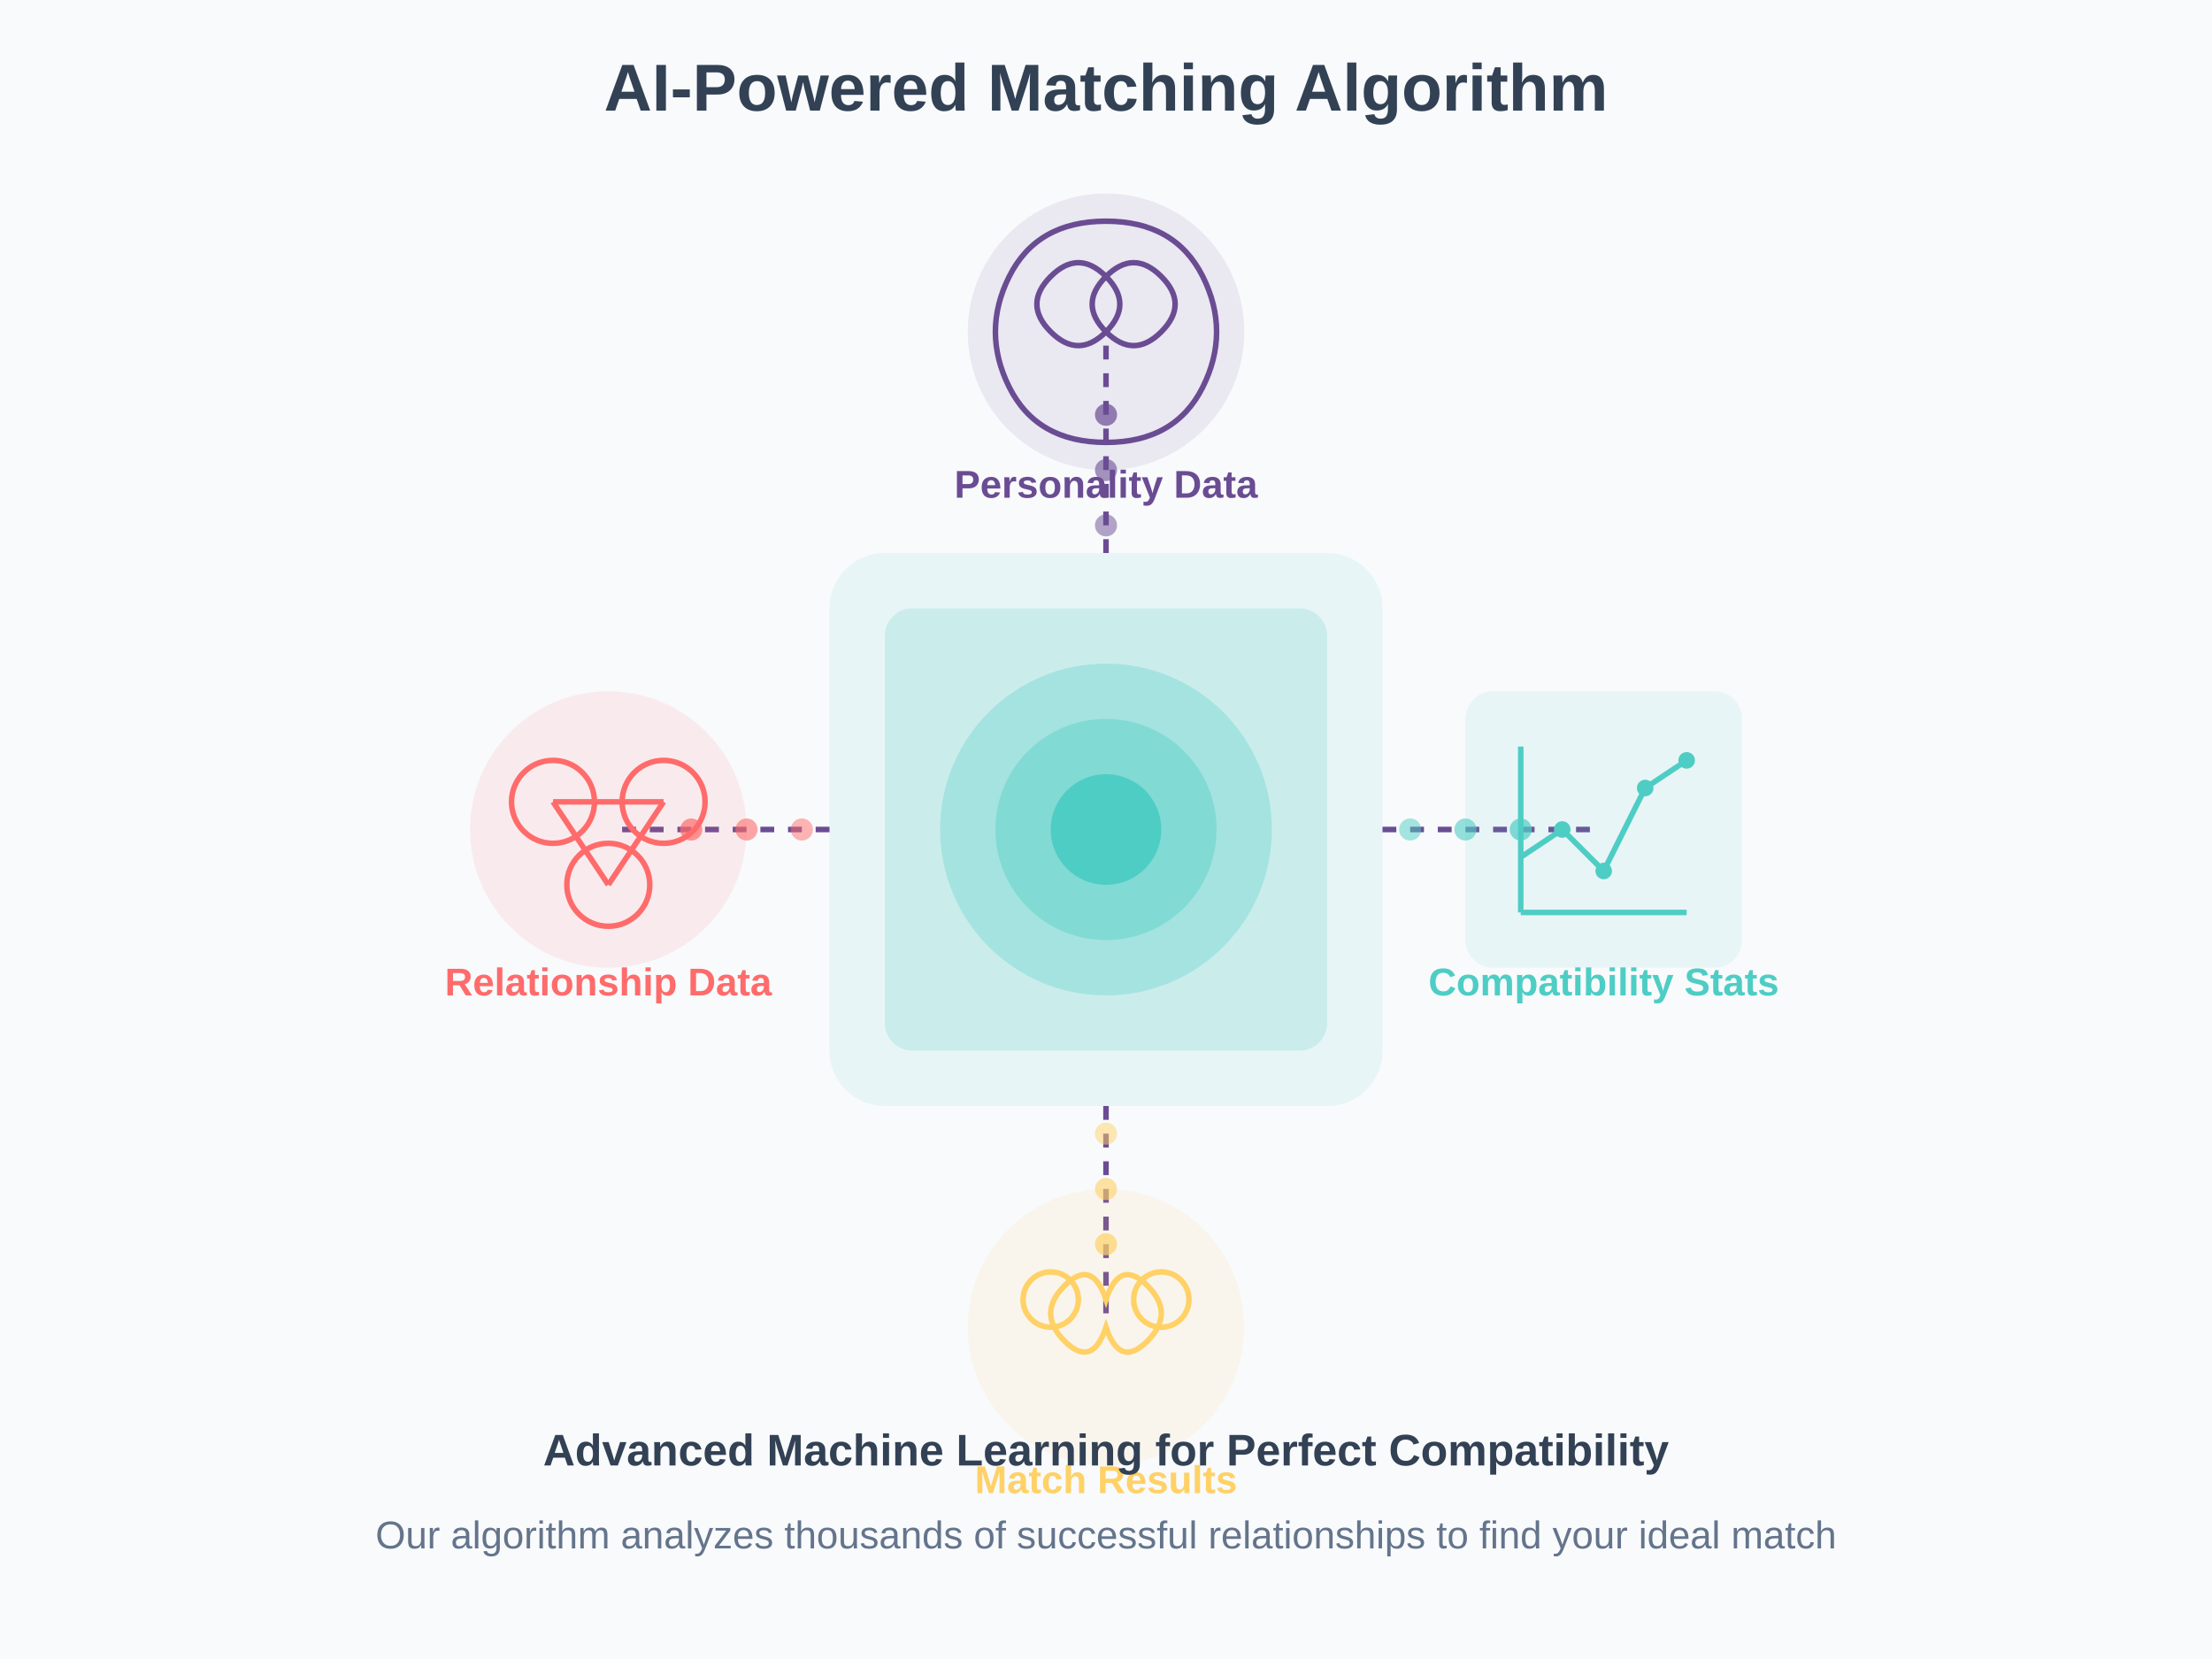
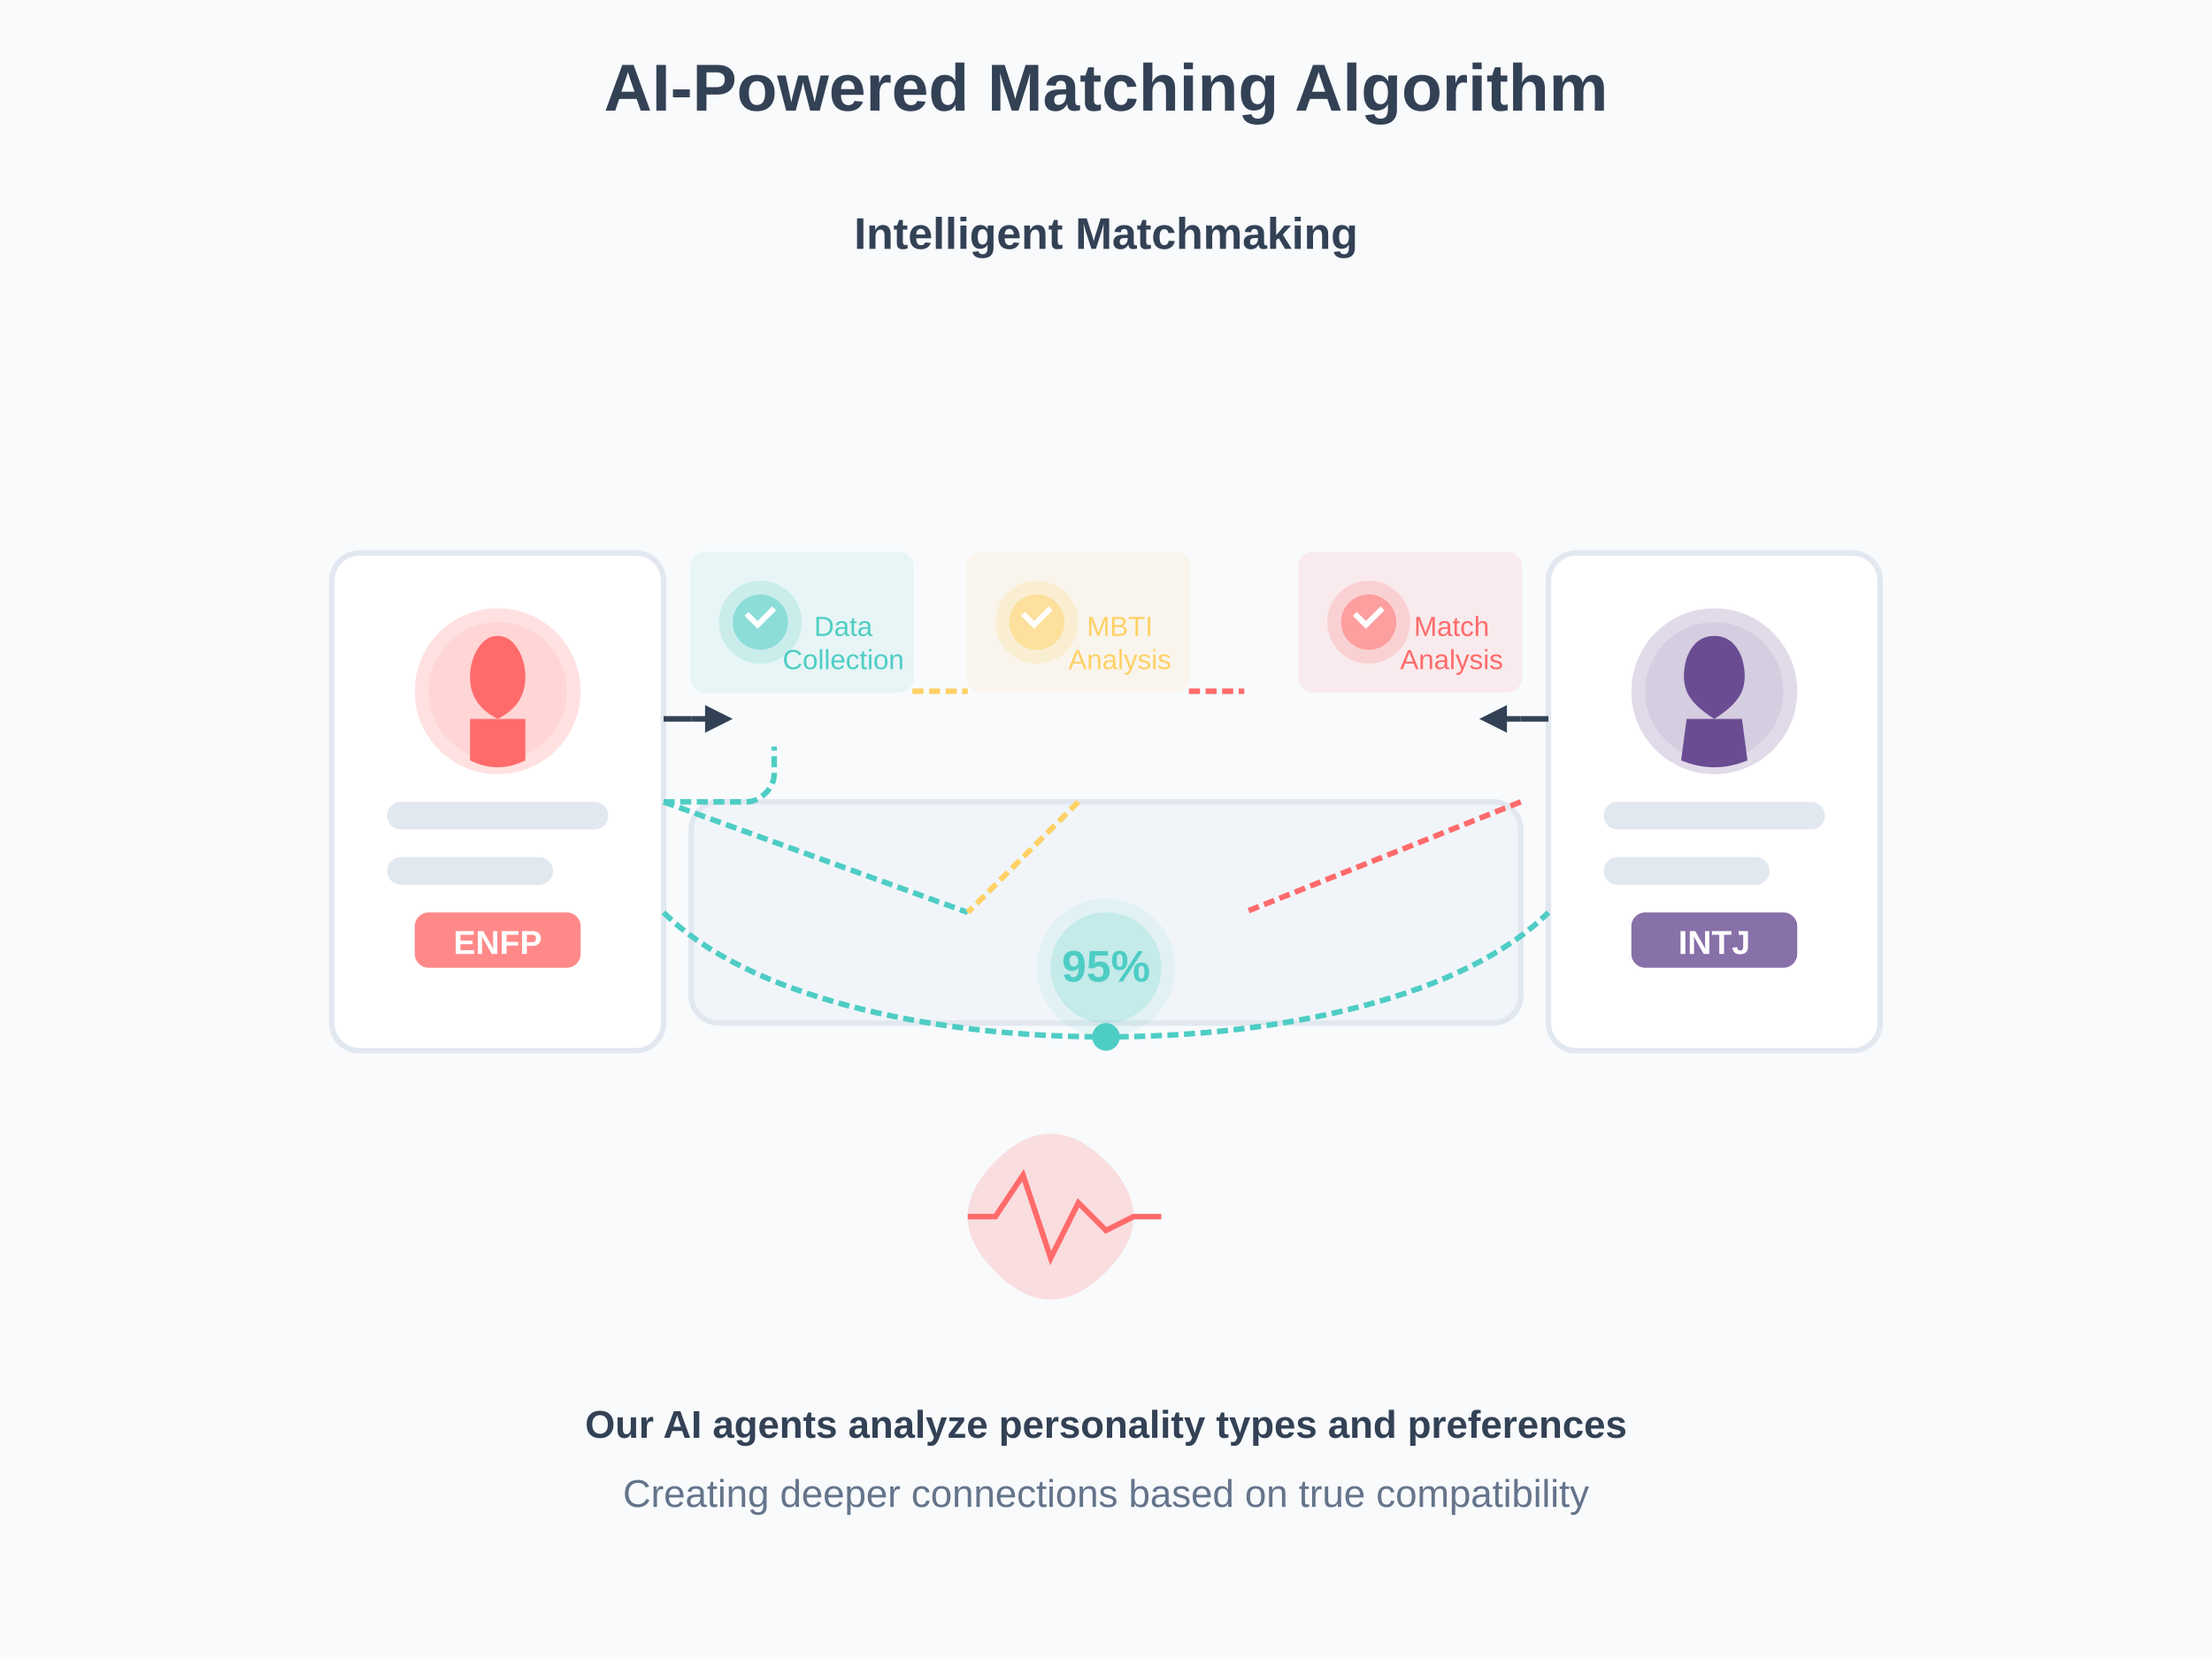
<svg xmlns="http://www.w3.org/2000/svg" width="800" height="600" viewBox="0 0 800 600" fill="none">
  <rect width="800" height="600" fill="#f8fafc" />
-   <rect x="300" y="200" width="200" height="200" rx="20" fill="#4ECDC4" opacity="0.1" />
-   <rect x="320" y="220" width="160" height="160" rx="10" fill="#4ECDC4" opacity="0.2" />
-   <circle cx="400" cy="300" r="60" fill="#4ECDC4" opacity="0.3" />
-   <circle cx="400" cy="300" r="40" fill="#4ECDC4" opacity="0.4" />
-   <circle cx="400" cy="300" r="20" fill="#4ECDC4" />
-   <line x1="400" y1="200" x2="400" y2="120" stroke="#6A4C93" stroke-width="2" stroke-dasharray="5,5" />
-   <line x1="300" y1="300" x2="220" y2="300" stroke="#6A4C93" stroke-width="2" stroke-dasharray="5,5" />
-   <line x1="500" y1="300" x2="580" y2="300" stroke="#6A4C93" stroke-width="2" stroke-dasharray="5,5" />
-   <line x1="400" y1="400" x2="400" y2="480" stroke="#6A4C93" stroke-width="2" stroke-dasharray="5,5" />
-   <g transform="translate(350, 70)">
-     <rect x="0" y="0" width="100" height="100" rx="50" fill="#6A4C93" opacity="0.1" />
-     <path d="M50 10 Q25 10 15 30 Q5 50 15 70 Q25 90 50 90 Q75 90 85 70 Q95 50 85 30 Q75 10 50 10Z" fill="none" stroke="#6A4C93" stroke-width="2" />
-     <path d="M30 30 Q40 20 50 30 Q60 40 50 50 Q40 60 30 50 Q20 40 30 30Z" fill="none" stroke="#6A4C93" stroke-width="2" />
-     <path d="M70 30 Q60 20 50 30 Q40 40 50 50 Q60 60 70 50 Q80 40 70 30Z" fill="none" stroke="#6A4C93" stroke-width="2" />
-     <text x="50" y="110" font-family="Arial, sans-serif" font-size="14" font-weight="bold" text-anchor="middle" fill="#6A4C93">Personality Data</text>
+   <text x="400" y="40" font-family="Arial, sans-serif" font-size="24" font-weight="bold" text-anchor="middle" fill="#334155">AI-Powered Matching Algorithm</text>
+   <rect x="250" y="290" width="300" height="80" rx="10" fill="#f1f5f9" stroke="#e2e8f0" stroke-width="2" />
+   <g transform="translate(120, 200)">
+     <rect x="0" y="0" width="120" height="180" rx="10" fill="white" stroke="#e2e8f0" stroke-width="2" />
+     <circle cx="60" cy="50" r="30" fill="#FF6B6B" opacity="0.2" />
+     <circle cx="60" cy="50" r="25" fill="#FF6B6B" opacity="0.1" />
+     <path d="M60 30 Q55 30 52 36 Q50 40 50 45 Q50 55 60 60 Q70 55 70 45 Q70 40 68 36 Q65 30 60 30" fill="#FF6B6B" />
+     <path d="M50 60 L50 75 Q60 80 70 75 L70 60" fill="#FF6B6B" />
+     <rect x="20" y="90" width="80" height="10" rx="5" fill="#e2e8f0" />
+     <rect x="20" y="110" width="60" height="10" rx="5" fill="#e2e8f0" />
+     <rect x="30" y="130" width="60" height="20" rx="5" fill="#FF6B6B" opacity="0.8" />
+     <text x="60" y="145" font-family="Arial, sans-serif" font-size="12" font-weight="bold" text-anchor="middle" fill="white">ENFP</text>
  </g>
-   <g transform="translate(170, 250)">
-     <rect x="0" y="0" width="100" height="100" rx="50" fill="#FF6B6B" opacity="0.1" />
-     <circle cx="30" cy="40" r="15" fill="none" stroke="#FF6B6B" stroke-width="2" />
-     <circle cx="70" cy="40" r="15" fill="none" stroke="#FF6B6B" stroke-width="2" />
-     <circle cx="50" cy="70" r="15" fill="none" stroke="#FF6B6B" stroke-width="2" />
-     <line x1="30" y1="40" x2="70" y2="40" stroke="#FF6B6B" stroke-width="2" />
-     <line x1="30" y1="40" x2="50" y2="70" stroke="#FF6B6B" stroke-width="2" />
-     <line x1="70" y1="40" x2="50" y2="70" stroke="#FF6B6B" stroke-width="2" />
-     <text x="50" y="110" font-family="Arial, sans-serif" font-size="14" font-weight="bold" text-anchor="middle" fill="#FF6B6B">Relationship Data</text>
+   <g transform="translate(560, 200)">
+     <rect x="0" y="0" width="120" height="180" rx="10" fill="white" stroke="#e2e8f0" stroke-width="2" />
+     <circle cx="60" cy="50" r="30" fill="#6A4C93" opacity="0.2" />
+     <circle cx="60" cy="50" r="25" fill="#6A4C93" opacity="0.1" />
+     <path d="M60 30 Q53 30 50 38 Q48 45 50 50 Q52 55 60 60 Q68 55 70 50 Q72 45 70 38 Q67 30 60 30" fill="#6A4C93" />
+     <path d="M50 60 L48 75 Q60 80 72 75 L70 60" fill="#6A4C93" />
+     <rect x="20" y="90" width="80" height="10" rx="5" fill="#e2e8f0" />
+     <rect x="20" y="110" width="60" height="10" rx="5" fill="#e2e8f0" />
+     <rect x="30" y="130" width="60" height="20" rx="5" fill="#6A4C93" opacity="0.8" />
+     <text x="60" y="145" font-family="Arial, sans-serif" font-size="12" font-weight="bold" text-anchor="middle" fill="white">INTJ</text>
  </g>
-   <g transform="translate(530, 250)">
-     <rect x="0" y="0" width="100" height="100" rx="10" fill="#4ECDC4" opacity="0.1" />
-     <line x1="20" y1="80" x2="80" y2="80" stroke="#4ECDC4" stroke-width="2" />
-     <line x1="20" y1="20" x2="20" y2="80" stroke="#4ECDC4" stroke-width="2" />
-     <path d="M20 60 L35 50 L50 65 L65 35 L80 25" stroke="#4ECDC4" stroke-width="2" fill="none" />
-     <circle cx="35" cy="50" r="3" fill="#4ECDC4" />
-     <circle cx="50" cy="65" r="3" fill="#4ECDC4" />
-     <circle cx="65" cy="35" r="3" fill="#4ECDC4" />
-     <circle cx="80" cy="25" r="3" fill="#4ECDC4" />
-     <text x="50" y="110" font-family="Arial, sans-serif" font-size="14" font-weight="bold" text-anchor="middle" fill="#4ECDC4">Compatibility Stats</text>
+   <g transform="translate(250, 200)">
+     <rect x="0" y="0" width="80" height="50" rx="5" fill="#4ECDC4" opacity="0.1" stroke="#4ECDC4" stroke-width="1" />
+     <circle cx="25" cy="25" r="15" fill="#4ECDC4" opacity="0.2" />
+     <circle cx="25" cy="25" r="10" fill="#4ECDC4" opacity="0.5" />
+     <path d="M20 22 L24 26 L30 20" stroke="white" stroke-width="2" />
+     <text x="55" y="30" font-family="Arial, sans-serif" font-size="10" text-anchor="middle" fill="#4ECDC4">Data</text>
+     <text x="55" y="42" font-family="Arial, sans-serif" font-size="10" text-anchor="middle" fill="#4ECDC4">Collection</text>
  </g>
-   <g transform="translate(350, 430)">
-     <rect x="0" y="0" width="100" height="100" rx="50" fill="#FFD166" opacity="0.1" />
-     <path d="M35 35 Q25 45 35 55 Q45 65 50 50 Q55 65 65 55 Q75 45 65 35 Q55 25 50 40 Q45 25 35 35Z" fill="none" stroke="#FFD166" stroke-width="2" />
-     <circle cx="30" cy="40" r="10" fill="none" stroke="#FFD166" stroke-width="2" />
-     <circle cx="70" cy="40" r="10" fill="none" stroke="#FFD166" stroke-width="2" />
-     <text x="50" y="110" font-family="Arial, sans-serif" font-size="14" font-weight="bold" text-anchor="middle" fill="#FFD166">Match Results</text>
+   <g transform="translate(350, 200)">
+     <rect x="0" y="0" width="80" height="50" rx="5" fill="#FFD166" opacity="0.1" stroke="#FFD166" stroke-width="1" />
+     <circle cx="25" cy="25" r="15" fill="#FFD166" opacity="0.2" />
+     <circle cx="25" cy="25" r="10" fill="#FFD166" opacity="0.5" />
+     <path d="M20 22 L24 26 L30 20" stroke="white" stroke-width="2" />
+     <text x="55" y="30" font-family="Arial, sans-serif" font-size="10" text-anchor="middle" fill="#FFD166">MBTI</text>
+     <text x="55" y="42" font-family="Arial, sans-serif" font-size="10" text-anchor="middle" fill="#FFD166">Analysis</text>
  </g>
-   <text x="400" y="40" font-family="Arial, sans-serif" font-size="24" font-weight="bold" text-anchor="middle" fill="#334155">AI-Powered Matching Algorithm</text>
-   <text x="400" y="530" font-family="Arial, sans-serif" font-size="16" font-weight="bold" text-anchor="middle" fill="#334155">Advanced Machine Learning for Perfect Compatibility</text>
-   <text x="400" y="560" font-family="Arial, sans-serif" font-size="14" text-anchor="middle" fill="#64748b">Our algorithm analyzes thousands of successful relationships to find your ideal match</text>
-   <circle cx="400" cy="150" r="4" fill="#6A4C93" opacity="0.7" />
-   <circle cx="400" cy="170" r="4" fill="#6A4C93" opacity="0.6" />
-   <circle cx="400" cy="190" r="4" fill="#6A4C93" opacity="0.5" />
-   <circle cx="250" cy="300" r="4" fill="#FF6B6B" opacity="0.7" />
-   <circle cx="270" cy="300" r="4" fill="#FF6B6B" opacity="0.6" />
-   <circle cx="290" cy="300" r="4" fill="#FF6B6B" opacity="0.5" />
-   <circle cx="550" cy="300" r="4" fill="#4ECDC4" opacity="0.7" />
-   <circle cx="530" cy="300" r="4" fill="#4ECDC4" opacity="0.6" />
-   <circle cx="510" cy="300" r="4" fill="#4ECDC4" opacity="0.5" />
-   <circle cx="400" cy="450" r="4" fill="#FFD166" opacity="0.7" />
-   <circle cx="400" cy="430" r="4" fill="#FFD166" opacity="0.6" />
-   <circle cx="400" cy="410" r="4" fill="#FFD166" opacity="0.5" />
+   <g transform="translate(470, 200)">
+     <rect x="0" y="0" width="80" height="50" rx="5" fill="#FF6B6B" opacity="0.1" stroke="#FF6B6B" stroke-width="1" />
+     <circle cx="25" cy="25" r="15" fill="#FF6B6B" opacity="0.2" />
+     <circle cx="25" cy="25" r="10" fill="#FF6B6B" opacity="0.5" />
+     <path d="M20 22 L24 26 L30 20" stroke="white" stroke-width="2" />
+     <text x="55" y="30" font-family="Arial, sans-serif" font-size="10" text-anchor="middle" fill="#FF6B6B">Match</text>
+     <text x="55" y="42" font-family="Arial, sans-serif" font-size="10" text-anchor="middle" fill="#FF6B6B">Analysis</text>
+   </g>
+   <path d="M240 290 L270 290 C275 290 280 285 280 280 L280 270" stroke="#4ECDC4" stroke-width="2" stroke-dasharray="4,2" />
+   <path d="M240 290 L350 330" stroke="#4ECDC4" stroke-width="2" stroke-dasharray="4,2" />
+   <path d="M330 250 L350 250" stroke="#FFD166" stroke-width="2" stroke-dasharray="4,2" />
+   <path d="M390 290 L350 330" stroke="#FFD166" stroke-width="2" stroke-dasharray="4,2" />
+   <path d="M430 250 L450 250" stroke="#FF6B6B" stroke-width="2" stroke-dasharray="4,2" />
+   <path d="M550 290 L450 330" stroke="#FF6B6B" stroke-width="2" stroke-dasharray="4,2" />
+   <g transform="translate(350, 320)">
+     <circle cx="50" cy="30" r="25" fill="#4ECDC4" opacity="0.1" />
+     <circle cx="50" cy="30" r="20" fill="#4ECDC4" opacity="0.2" />
+     <text x="50" y="35" font-family="Arial, sans-serif" font-size="16" font-weight="bold" text-anchor="middle" fill="#4ECDC4">95%</text>
+   </g>
+   <g transform="translate(340, 400)">
+     <path d="M60 20 Q40 0 20 20 Q0 40 20 60 Q40 80 60 60 Q80 40 60 20Z" fill="#FF6B6B" opacity="0.2" />
+     <path d="M10 40 L20 40 L30 25 L40 55 L50 35 L60 45 L70 40 L80 40" stroke="#FF6B6B" stroke-width="2" fill="none" />
+   </g>
+   <path d="M240 260 L250 260" stroke="#334155" stroke-width="2" />
+   <path d="M250 260 L260 260" stroke="#334155" stroke-width="2" />
+   <polygon points="265,260 255,255 255,265" fill="#334155" />
+   <path d="M560 260 L550 260" stroke="#334155" stroke-width="2" />
+   <path d="M550 260 L540 260" stroke="#334155" stroke-width="2" />
+   <polygon points="535,260 545,255 545,265" fill="#334155" />
+   <path d="M240 330 C300 390 500 390 560 330" stroke="#4ECDC4" stroke-width="2" stroke-dasharray="4,2" />
+   <circle cx="400" cy="375" r="5" fill="#4ECDC4" />
+   <text x="400" y="90" font-family="Arial, sans-serif" font-size="16" font-weight="bold" text-anchor="middle" fill="#334155">Intelligent Matchmaking</text>
+   <text x="400" y="520" font-family="Arial, sans-serif" font-size="14" font-weight="bold" text-anchor="middle" fill="#334155">Our AI agents analyze personality types and preferences</text>
+   <text x="400" y="545" font-family="Arial, sans-serif" font-size="14" text-anchor="middle" fill="#64748b">Creating deeper connections based on true compatibility</text>
</svg>
